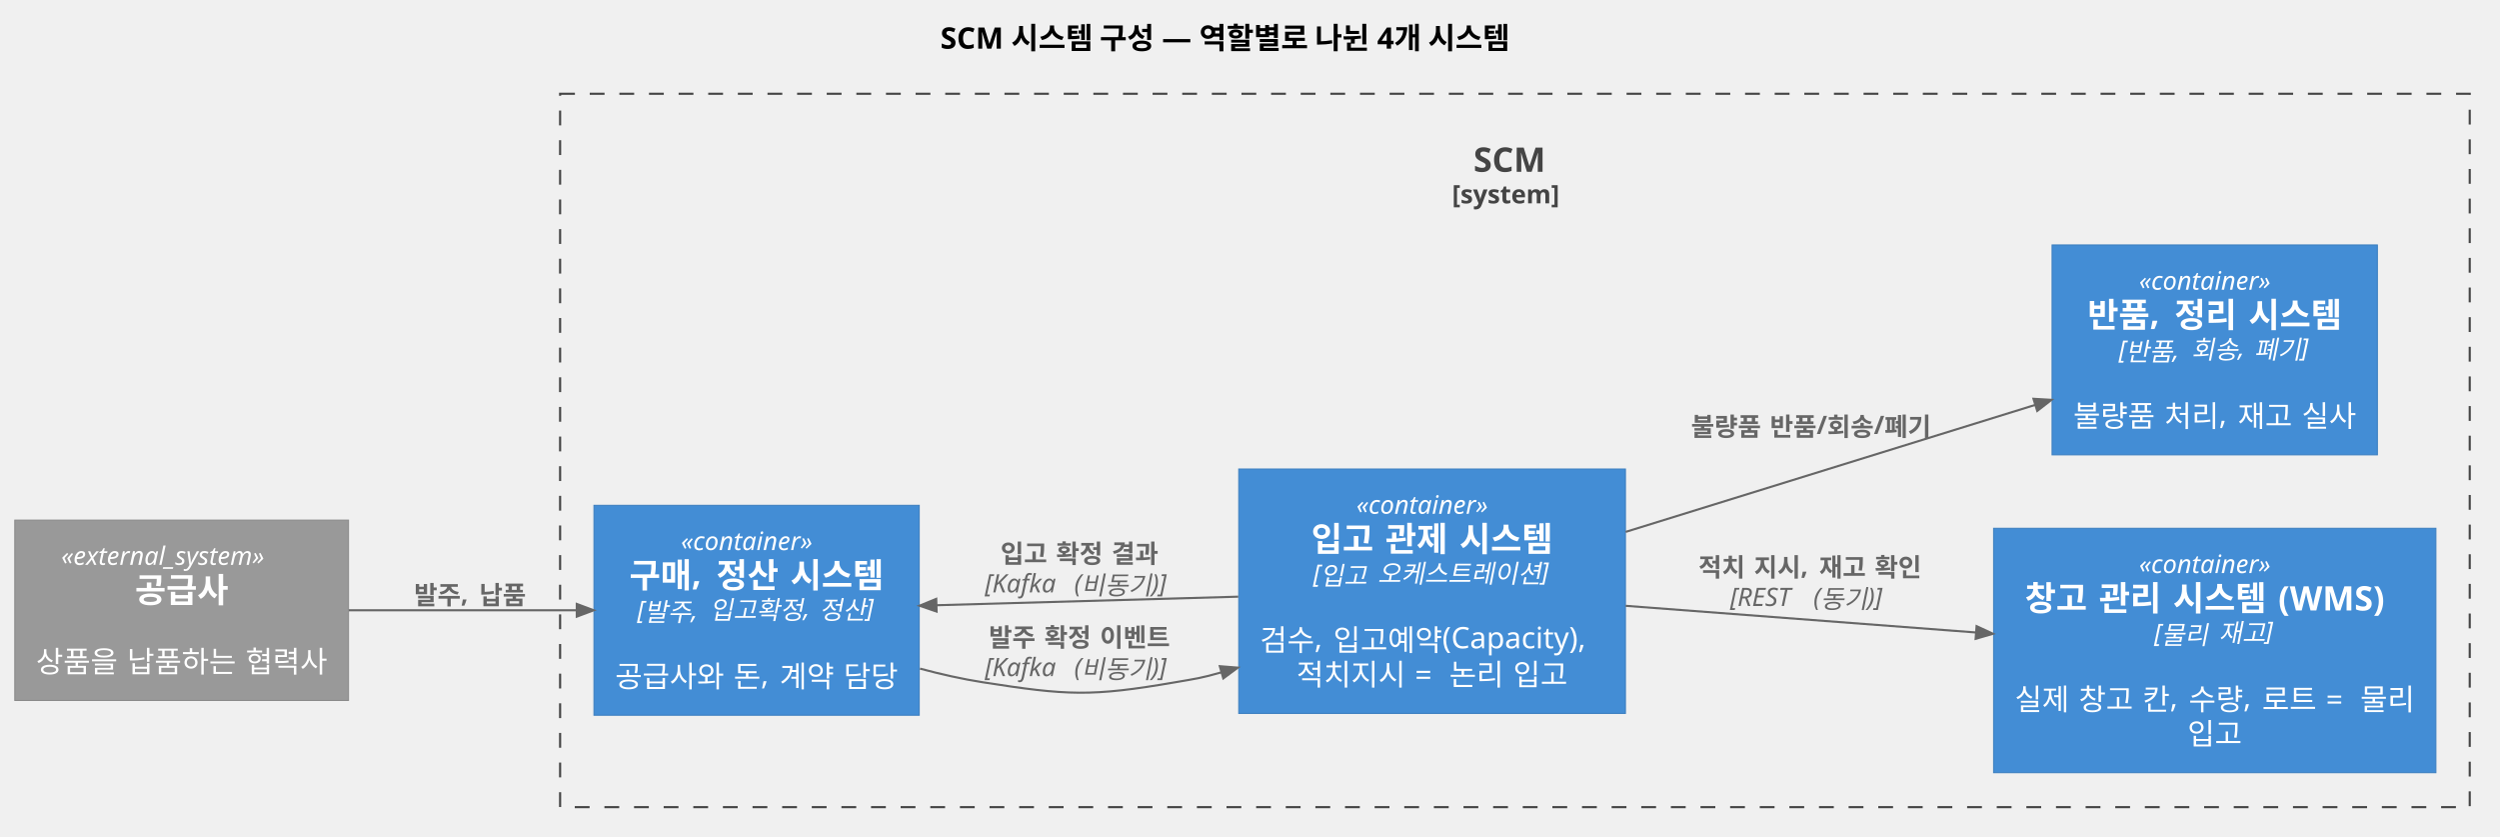
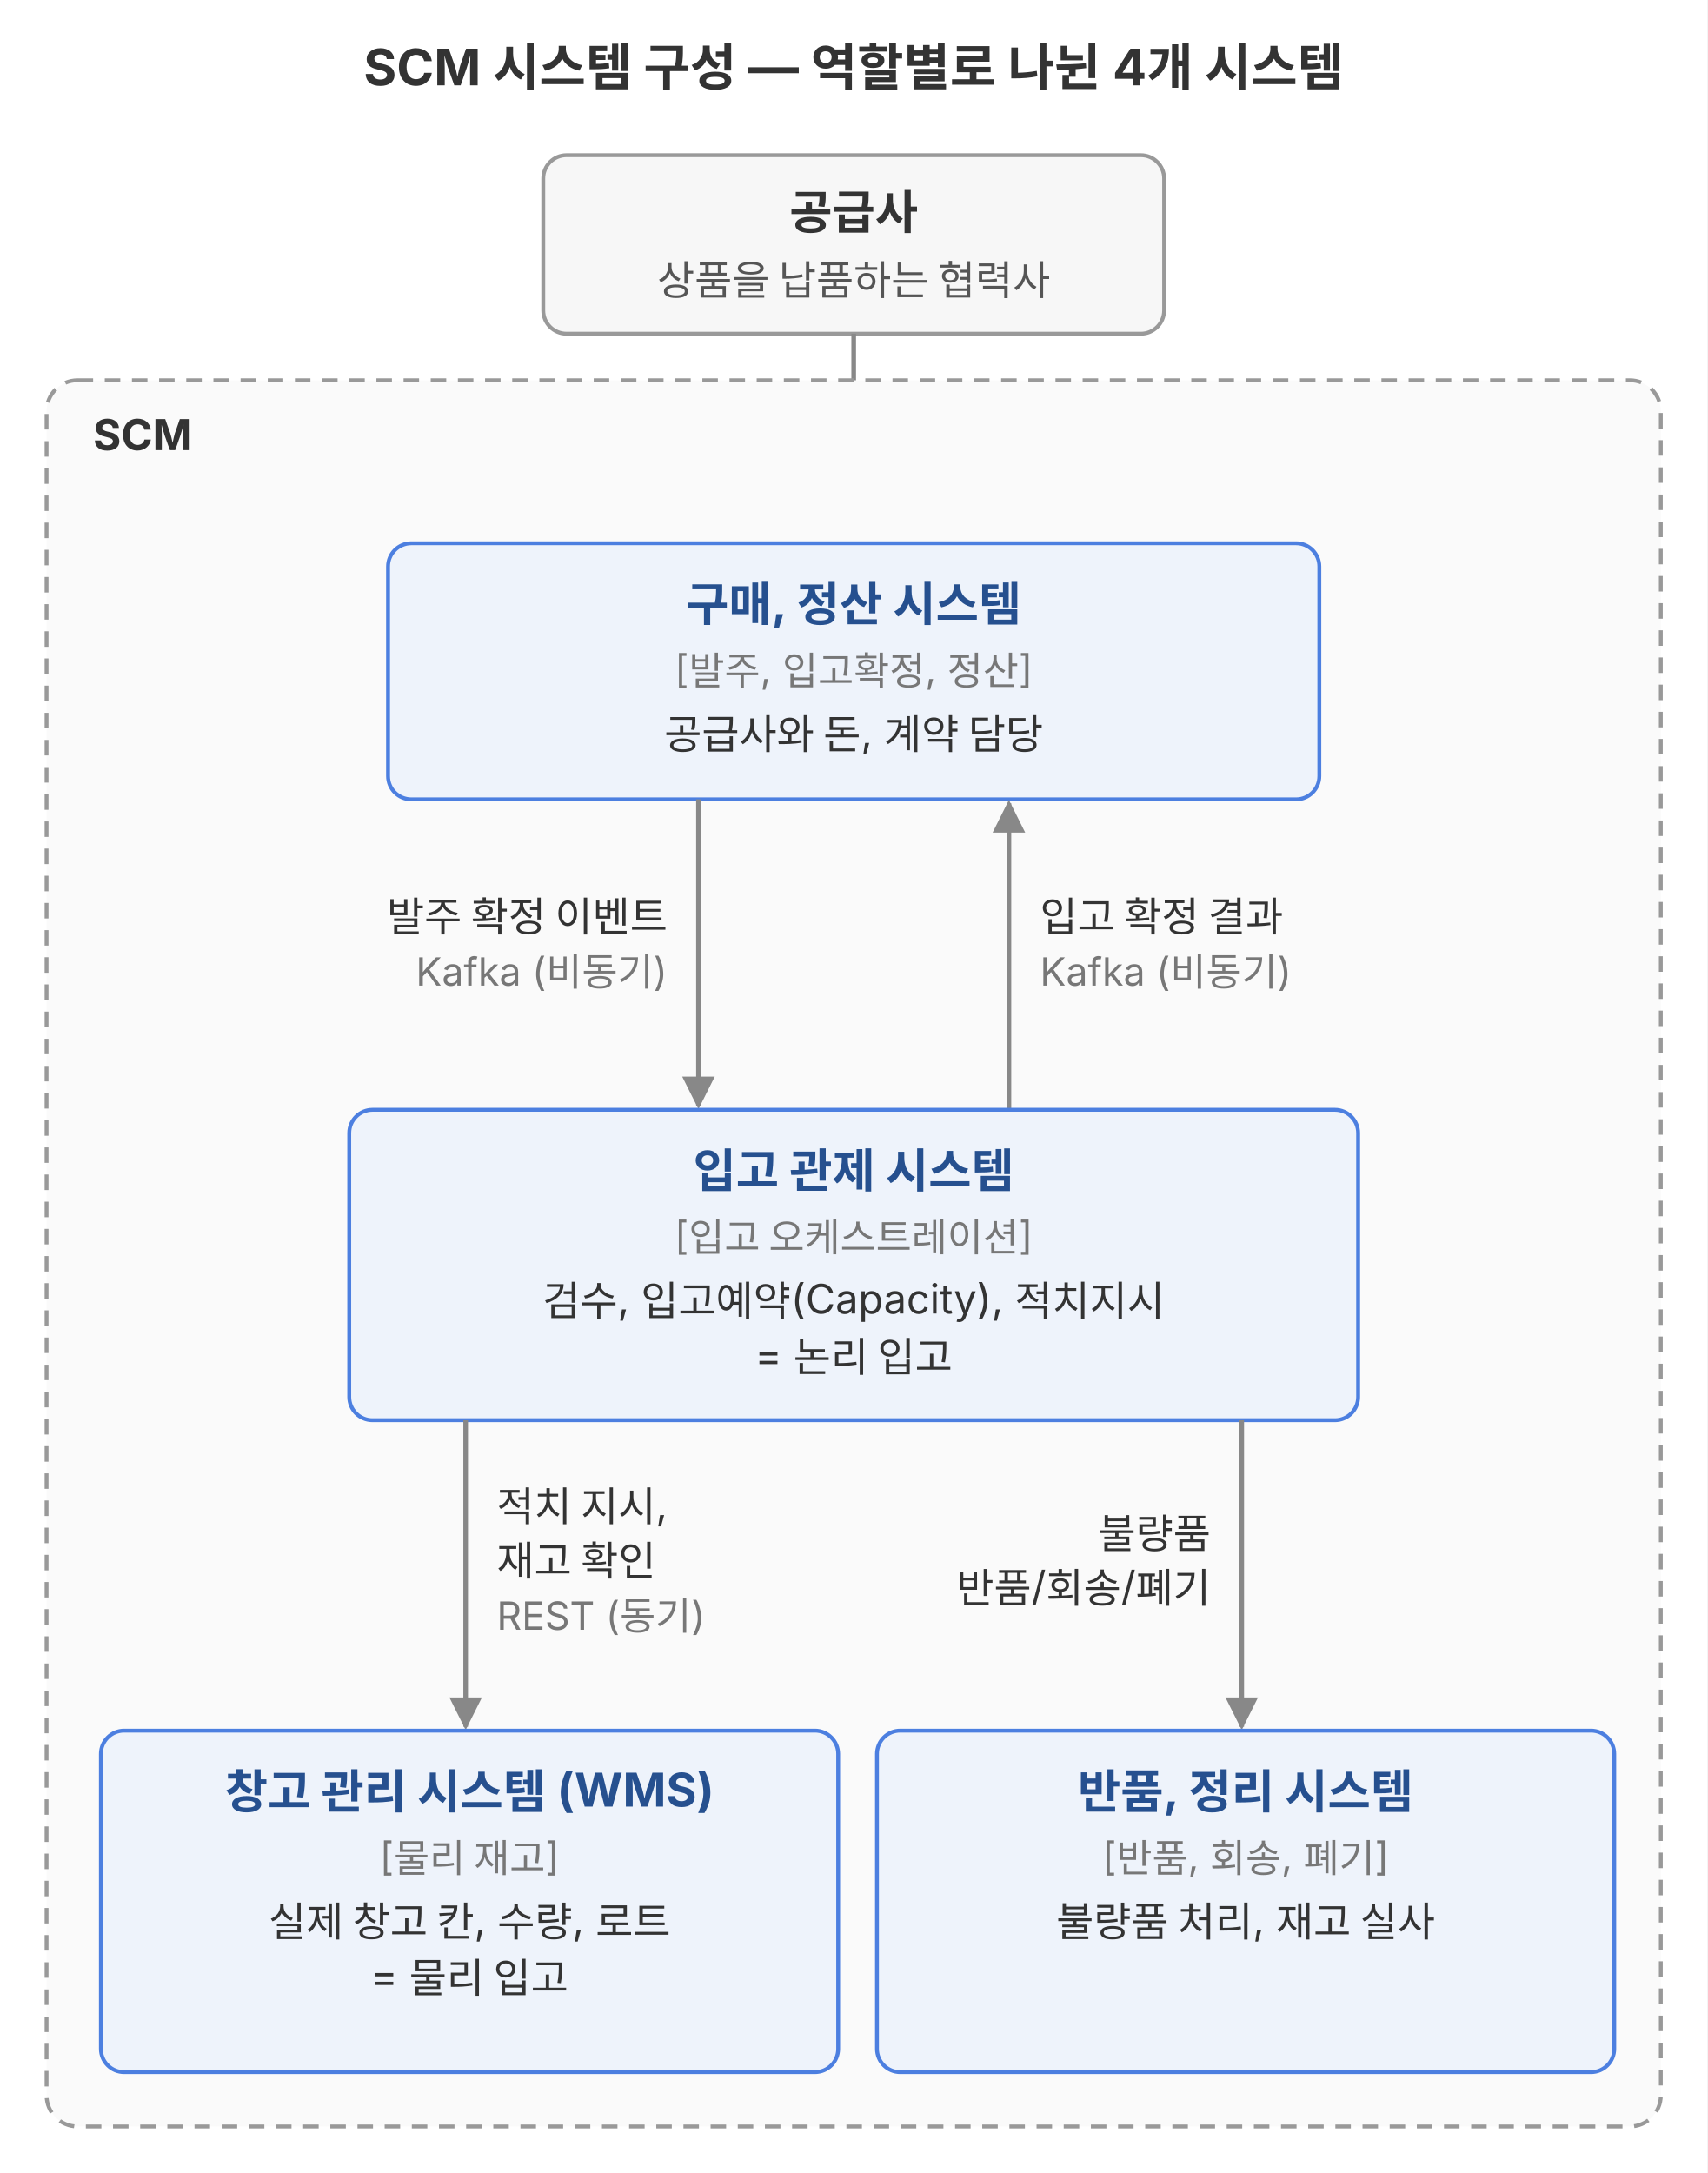
- <svg xmlns="http://www.w3.org/2000/svg" version="1.1" data-diagram-type="DESCRIPTION" style="width:1181px;height:395px;background:#FFFFFF;" width="1181px" height="395px" viewBox="0 0 1181 395" zoomAndPan="magnify" preserveAspectRatio="none" contentStyleType="text/css">
-   <defs />
-   <g font-family="sans-serif" lengthAdjust="spacing">
-     <g class="title" data-source-line="2508">
-       <text x="444.411" y="22.995" fill="#000" font-size="14" textLength="285.348" font-weight="700">SCM 시스템 구성 — 역할별로 나뉜 4개 시스템</text>
-     </g>
-     <g class="cluster" data-qualified-name="scm" id="ent0002" data-source-line="1691">
-       <rect x="264.7" y="44.297" width="902.47" height="337" fill="none" style="stroke:#444;stroke-width:1;stroke-dasharray:7,7;" />
-       <text x="696.341" y="81.148" fill="#444" font-size="16" textLength="39.188" font-weight="700">SCM</text>
-       <text x="686.207" y="96.061" fill="#444" font-size="12" textLength="59.455" font-weight="700">[system]</text>
-     </g>
-     <g class="entity" data-qualified-name="scm.escm" id="ent0003" data-source-line="2472">
-       <rect x="280.7" y="238.717" width="153.72" height="99.156" fill="#438DD5" style="stroke:#3C7FC0;stroke-width:0.5;" />
-       <text x="321.789" y="259.856" fill="#FFF" font-size="12" textLength="71.543" font-style="italic">«container»</text>
-       <text x="297.431" y="277.537" fill="#FFF" font-size="16" textLength="35.518" font-weight="700">구매,</text>
-       <text x="332.949" y="277.537" fill="#FFF" font-size="16" font-weight="700"> </text>
-       <text x="338.519" y="277.537" fill="#FFF" font-size="16" textLength="29.44" font-weight="700">정산</text>
-       <text x="367.959" y="277.537" fill="#FFF" font-size="16" font-weight="700"> </text>
-       <text x="373.53" y="277.537" fill="#FFF" font-size="16" textLength="44.16" font-weight="700">시스템</text>
-       <text x="301.089" y="292.449" fill="#FFF" font-size="12" textLength="30.576" font-style="italic">[발주,</text>
-       <text x="331.666" y="292.449" fill="#FFF" font-size="12" font-style="italic"> </text>
-       <text x="335.48" y="292.449" fill="#FFF" font-size="12" textLength="47.975" font-style="italic">입고확정,</text>
-       <text x="383.455" y="292.449" fill="#FFF" font-size="12" font-style="italic"> </text>
-       <text x="387.269" y="292.449" fill="#FFF" font-size="12" textLength="26.762" font-style="italic">정산]</text>
-       <text x="355.335" y="308.274" fill="#FFF" font-size="14"> </text>
-       <text x="290.7" y="324.571" fill="#FFF" font-size="14" textLength="51.52">공급사와</text>
-       <text x="342.22" y="324.571" fill="#FFF" font-size="14"> </text>
-       <text x="346.67" y="324.571" fill="#FFF" font-size="14" textLength="17.33">돈,</text>
-       <text x="364" y="324.571" fill="#FFF" font-size="14"> </text>
-       <text x="368.45" y="324.571" fill="#FFF" font-size="14" textLength="25.76">계약</text>
-       <text x="394.21" y="324.571" fill="#FFF" font-size="14"> </text>
-       <text x="398.66" y="324.571" fill="#FFF" font-size="14" textLength="25.76">담당</text>
-     </g>
-     <g class="entity" data-qualified-name="scm.inbound" id="ent0004" data-source-line="2472">
-       <rect x="585.42" y="221.567" width="182.736" height="115.453" fill="#438DD5" style="stroke:#3C7FC0;stroke-width:0.5;" />
-       <text x="641.016" y="242.706" fill="#FFF" font-size="12" textLength="71.543" font-style="italic">«container»</text>
-       <text x="619.697" y="260.387" fill="#FFF" font-size="16" textLength="29.44" font-weight="700">입고</text>
-       <text x="649.137" y="260.387" fill="#FFF" font-size="16" font-weight="700"> </text>
-       <text x="654.708" y="260.387" fill="#FFF" font-size="16" textLength="29.44" font-weight="700">관제</text>
-       <text x="684.148" y="260.387" fill="#FFF" font-size="16" font-weight="700"> </text>
-       <text x="689.718" y="260.387" fill="#FFF" font-size="16" textLength="44.16" font-weight="700">시스템</text>
-       <text x="620.519" y="275.299" fill="#FFF" font-size="12" textLength="26.762" font-style="italic">[입고</text>
-       <text x="647.28" y="275.299" fill="#FFF" font-size="12" font-style="italic"> </text>
-       <text x="651.095" y="275.299" fill="#FFF" font-size="12" textLength="81.962" font-style="italic">오케스트레이션]</text>
-       <text x="674.563" y="291.124" fill="#FFF" font-size="14"> </text>
-       <text x="595.42" y="307.421" fill="#FFF" font-size="14" textLength="30.21">검수,</text>
-       <text x="625.63" y="307.421" fill="#FFF" font-size="14"> </text>
-       <text x="630.08" y="307.421" fill="#FFF" font-size="14" textLength="128.075">입고예약(Capacity),</text>
-       <text x="612.728" y="323.718" fill="#FFF" font-size="14" textLength="51.52">적치지시</text>
-       <text x="664.247" y="323.718" fill="#FFF" font-size="14"> </text>
-       <text x="668.698" y="323.718" fill="#FFF" font-size="14">=</text>
-       <text x="680.428" y="323.718" fill="#FFF" font-size="14"> </text>
-       <text x="684.878" y="323.718" fill="#FFF" font-size="14" textLength="25.76">논리</text>
-       <text x="710.638" y="323.718" fill="#FFF" font-size="14"> </text>
-       <text x="715.088" y="323.718" fill="#FFF" font-size="14" textLength="25.76">입고</text>
-     </g>
-     <g class="entity" data-qualified-name="scm.wms" id="ent0005" data-source-line="2472">
-       <rect x="942.16" y="249.567" width="209.011" height="115.453" fill="#438DD5" style="stroke:#3C7FC0;stroke-width:0.5;" />
-       <text x="1010.894" y="270.706" fill="#FFF" font-size="12" textLength="71.543" font-style="italic">«container»</text>
-       <text x="956.931" y="288.387" fill="#FFF" font-size="16" textLength="29.44" font-weight="700">창고</text>
-       <text x="986.371" y="288.387" fill="#FFF" font-size="16" font-weight="700"> </text>
-       <text x="991.941" y="288.387" fill="#FFF" font-size="16" textLength="29.44" font-weight="700">관리</text>
-       <text x="1021.381" y="288.387" fill="#FFF" font-size="16" font-weight="700"> </text>
-       <text x="1026.952" y="288.387" fill="#FFF" font-size="16" textLength="44.16" font-weight="700">시스템</text>
-       <text x="1071.112" y="288.387" fill="#FFF" font-size="16" font-weight="700"> </text>
-       <text x="1076.682" y="288.387" fill="#FFF" font-size="16" textLength="59.719" font-weight="700">(WMS)</text>
-       <text x="1017.997" y="303.299" fill="#FFF" font-size="12" textLength="26.762" font-style="italic">[물리</text>
-       <text x="1044.758" y="303.299" fill="#FFF" font-size="12" font-style="italic"> </text>
-       <text x="1048.573" y="303.299" fill="#FFF" font-size="12" textLength="26.762" font-style="italic">재고]</text>
-       <text x="1044.441" y="319.124" fill="#FFF" font-size="14"> </text>
-       <text x="952.16" y="335.421" fill="#FFF" font-size="14" textLength="25.76">실제</text>
-       <text x="977.92" y="335.421" fill="#FFF" font-size="14"> </text>
-       <text x="982.37" y="335.421" fill="#FFF" font-size="14" textLength="25.76">창고</text>
-       <text x="1008.13" y="335.421" fill="#FFF" font-size="14"> </text>
-       <text x="1012.58" y="335.421" fill="#FFF" font-size="14" textLength="17.33">칸,</text>
-       <text x="1029.91" y="335.421" fill="#FFF" font-size="14"> </text>
-       <text x="1034.361" y="335.421" fill="#FFF" font-size="14" textLength="30.21">수량,</text>
-       <text x="1064.571" y="335.421" fill="#FFF" font-size="14"> </text>
-       <text x="1069.021" y="335.421" fill="#FFF" font-size="14" textLength="25.76">로트</text>
-       <text x="1094.781" y="335.421" fill="#FFF" font-size="14"> </text>
-       <text x="1099.231" y="335.421" fill="#FFF" font-size="14">=</text>
-       <text x="1110.961" y="335.421" fill="#FFF" font-size="14"> </text>
-       <text x="1115.412" y="335.421" fill="#FFF" font-size="14" textLength="25.76">물리</text>
-       <text x="1033.786" y="351.718" fill="#FFF" font-size="14" textLength="25.76">입고</text>
-     </g>
-     <g class="entity" data-qualified-name="scm.rms" id="ent0006" data-source-line="2472">
-       <rect x="969.8" y="115.717" width="153.72" height="99.156" fill="#438DD5" style="stroke:#3C7FC0;stroke-width:0.5;" />
-       <text x="1010.889" y="136.856" fill="#FFF" font-size="12" textLength="71.543" font-style="italic">«container»</text>
-       <text x="986.531" y="154.537" fill="#FFF" font-size="16" textLength="35.518" font-weight="700">반품,</text>
-       <text x="1022.049" y="154.537" fill="#FFF" font-size="16" font-weight="700"> </text>
-       <text x="1027.619" y="154.537" fill="#FFF" font-size="16" textLength="29.44" font-weight="700">정리</text>
-       <text x="1057.059" y="154.537" fill="#FFF" font-size="16" font-weight="700"> </text>
-       <text x="1062.63" y="154.537" fill="#FFF" font-size="16" textLength="44.16" font-weight="700">시스템</text>
-       <text x="1001.229" y="169.449" fill="#FFF" font-size="12" textLength="30.576" font-style="italic">[반품,</text>
-       <text x="1031.806" y="169.449" fill="#FFF" font-size="12" font-style="italic"> </text>
-       <text x="1035.62" y="169.449" fill="#FFF" font-size="12" textLength="25.895" font-style="italic">회송,</text>
-       <text x="1061.515" y="169.449" fill="#FFF" font-size="12" font-style="italic"> </text>
-       <text x="1065.329" y="169.449" fill="#FFF" font-size="12" textLength="26.762" font-style="italic">폐기]</text>
-       <text x="1044.435" y="185.274" fill="#FFF" font-size="14"> </text>
-       <text x="979.8" y="201.571" fill="#FFF" font-size="14" textLength="38.64">불량품</text>
-       <text x="1018.44" y="201.571" fill="#FFF" font-size="14"> </text>
-       <text x="1022.89" y="201.571" fill="#FFF" font-size="14" textLength="30.21">처리,</text>
-       <text x="1053.1" y="201.571" fill="#FFF" font-size="14"> </text>
-       <text x="1057.55" y="201.571" fill="#FFF" font-size="14" textLength="25.76">재고</text>
-       <text x="1083.31" y="201.571" fill="#FFF" font-size="14"> </text>
-       <text x="1087.76" y="201.571" fill="#FFF" font-size="14" textLength="25.76">실사</text>
-     </g>
-     <g class="entity" data-qualified-name="supplier" id="ent0001" data-source-line="2368">
-       <rect x="7" y="245.707" width="157.7" height="85.188" fill="#999" style="stroke:#8A8A8A;stroke-width:0.5;" />
-       <text x="28.917" y="266.846" fill="#FFF" font-size="12" textLength="113.865" font-style="italic">«external_system»</text>
-       <text x="63.77" y="284.527" fill="#FFF" font-size="16" textLength="44.16" font-weight="700">공급사</text>
-       <text x="83.625" y="301.296" fill="#FFF" font-size="14"> </text>
-       <text x="17" y="317.593" fill="#FFF" font-size="14" textLength="38.64">상품을</text>
-       <text x="55.64" y="317.593" fill="#FFF" font-size="14"> </text>
-       <text x="60.09" y="317.593" fill="#FFF" font-size="14" textLength="51.52">납품하는</text>
-       <text x="111.61" y="317.593" fill="#FFF" font-size="14"> </text>
-       <text x="116.06" y="317.593" fill="#FFF" font-size="14" textLength="38.64">협력사</text>
-     </g>
-     <g class="link" data-entity-1="ent0001" data-entity-2="ent0003" id="lnk7" data-source-line="1804" data-link-type="dependency">
-       <path d="M164.86,288.297 C201.27,288.297 236.44,288.297 272.58,288.297" style="stroke:#666;stroke-width:1;" fill="none" id="supplier-to-escm" />
-       <polygon points="280.58,288.297,272.58,285.297,272.58,291.297,280.58,288.297" fill="#666" style="stroke:#666;stroke-width:1;stroke-linejoin:miter;stroke-miterlimit:10;" />
-       <text x="195.7" y="285.436" fill="#666" font-size="12" textLength="26.639" font-weight="700">발주,</text>
-       <text x="222.339" y="285.436" fill="#666" font-size="12" font-weight="700"> </text>
-       <text x="226.516" y="285.436" fill="#666" font-size="12" textLength="22.08" font-weight="700">납품</text>
-     </g>
-     <g class="link" data-entity-1="ent0003" data-entity-2="ent0004" id="lnk8" data-source-line="1804" data-link-type="dependency">
-       <path d="M434.78,315.857 C444.64,318.507 454.69,320.777 464.42,322.297 C504.38,328.557 515.57,329.197 555.42,322.297 C565.15,320.607 567.438,320.417 577.298,317.597" style="stroke:#666;stroke-width:1;" fill="none" id="escm-to-inbound" />
-       <polygon points="584.99,315.397,576.473,314.712,578.123,320.481,584.99,315.397" fill="#666" style="stroke:#666;stroke-width:1;stroke-linejoin:miter;stroke-miterlimit:10;" />
-       <text x="467.308" y="305.436" fill="#666" font-size="12" textLength="22.08" font-weight="700">발주</text>
-       <text x="489.388" y="305.436" fill="#666" font-size="12" font-weight="700"> </text>
-       <text x="493.566" y="305.436" fill="#666" font-size="12" textLength="22.08" font-weight="700">확정</text>
-       <text x="515.646" y="305.436" fill="#666" font-size="12" font-weight="700"> </text>
-       <text x="519.823" y="305.436" fill="#666" font-size="12" textLength="33.12" font-weight="700">이벤트</text>
-       <text x="465.42" y="319.404" fill="#666" font-size="12" textLength="38.432" font-style="italic">[Kafka</text>
-       <text x="503.852" y="319.404" fill="#666" font-size="12" font-style="italic"> </text>
-       <text x="507.666" y="319.404" fill="#666" font-size="12" textLength="47.165" font-style="italic">(비동기)]</text>
-     </g>
-     <g class="link" data-entity-1="ent0004" data-entity-2="ent0003" id="lnk9" data-source-line="1804" data-link-type="dependency">
-       <path d="M585.19,281.867 C537.56,283.217 487.817,284.631 442.537,285.911" style="stroke:#666;stroke-width:1;" fill="none" id="inbound-to-escm" />
-       <polygon points="434.54,286.137,442.622,288.91,442.452,282.912,434.54,286.137" fill="#666" style="stroke:#666;stroke-width:1;stroke-linejoin:miter;stroke-miterlimit:10;" />
-       <text x="472.828" y="265.866" fill="#666" font-size="12" textLength="22.08" font-weight="700">입고</text>
-       <text x="494.908" y="265.866" fill="#666" font-size="12" font-weight="700"> </text>
-       <text x="499.086" y="265.866" fill="#666" font-size="12" textLength="22.08" font-weight="700">확정</text>
-       <text x="521.166" y="265.866" fill="#666" font-size="12" font-weight="700"> </text>
-       <text x="525.343" y="265.866" fill="#666" font-size="12" textLength="22.08" font-weight="700">결과</text>
-       <text x="465.42" y="279.834" fill="#666" font-size="12" textLength="38.432" font-style="italic">[Kafka</text>
-       <text x="503.852" y="279.834" fill="#666" font-size="12" font-style="italic"> </text>
-       <text x="507.666" y="279.834" fill="#666" font-size="12" textLength="47.165" font-style="italic">(비동기)]</text>
-     </g>
-     <g class="link" data-entity-1="ent0004" data-entity-2="ent0005" id="lnk10" data-source-line="1804" data-link-type="dependency">
-       <path d="M768.25,286.187 C820.8,290.177 879.233,294.63 933.893,298.79" style="stroke:#666;stroke-width:1;" fill="none" id="inbound-to-wms" />
-       <polygon points="941.87,299.397,934.121,295.798,933.665,301.781,941.87,299.397" fill="#666" style="stroke:#666;stroke-width:1;stroke-linejoin:miter;stroke-miterlimit:10;" />
-       <text x="802.66" y="272.296" fill="#666" font-size="12" textLength="22.08" font-weight="700">적치</text>
-       <text x="824.74" y="272.296" fill="#666" font-size="12" font-weight="700"> </text>
-       <text x="828.918" y="272.296" fill="#666" font-size="12" textLength="26.639" font-weight="700">지시,</text>
-       <text x="855.557" y="272.296" fill="#666" font-size="12" font-weight="700"> </text>
-       <text x="859.734" y="272.296" fill="#666" font-size="12" textLength="22.08" font-weight="700">재고</text>
-       <text x="881.815" y="272.296" fill="#666" font-size="12" font-weight="700"> </text>
-       <text x="885.992" y="272.296" fill="#666" font-size="12" textLength="22.08" font-weight="700">확인</text>
-       <text x="817.622" y="286.264" fill="#666" font-size="12" textLength="35.549" font-style="italic">[REST</text>
-       <text x="853.171" y="286.264" fill="#666" font-size="12" font-style="italic"> </text>
-       <text x="856.985" y="286.264" fill="#666" font-size="12" textLength="36.125" font-style="italic">(동기)]</text>
-     </g>
-     <g class="link" data-entity-1="ent0004" data-entity-2="ent0006" id="lnk11" data-source-line="1804" data-link-type="dependency">
-       <path d="M768.25,251.267 C830.05,232.107 903.389,209.385 961.889,191.255" style="stroke:#666;stroke-width:1;" fill="none" id="inbound-to-rms" />
-       <polygon points="969.53,188.887,961,188.39,962.777,194.121,969.53,188.887" fill="#666" style="stroke:#666;stroke-width:1;stroke-linejoin:miter;stroke-miterlimit:10;" />
-       <text x="799.16" y="205.876" fill="#666" font-size="12" textLength="33.12" font-weight="700">불량품</text>
-       <text x="832.28" y="205.876" fill="#666" font-size="12" font-weight="700"> </text>
-       <text x="836.458" y="205.876" fill="#666" font-size="12" textLength="75.006" font-weight="700">반품/회송/폐기</text>
-     </g>
-   </g>
+ <svg xmlns="http://www.w3.org/2000/svg" width="440" height="560" viewBox="0 0 440 560" font-family="-apple-system, 'Segoe UI', 'Noto Sans KR', sans-serif">
+   <defs>
+     <marker id="ah" viewBox="0 0 10 10" refX="9" refY="5" markerWidth="7" markerHeight="7" orient="auto-start-reverse">
+       <path d="M0,0 L10,5 L0,10 z" fill="#888" />
+     </marker>
+   </defs>
+   <rect x="0" y="0" width="440" height="560" fill="#FFFFFF" />
+   <text x="220.0" y="22" font-size="13" fill="#333" text-anchor="middle" font-weight="bold">SCM 시스템 구성 — 역할별로 나뉜 4개 시스템</text>
+   <rect x="140" y="40" width="160" height="46" rx="6" fill="#F7F7F7" stroke="#999999" />
+   <text x="220" y="59" font-size="12" fill="#333" text-anchor="middle" font-weight="bold">공급사</text>
+   <text x="220" y="76" font-size="10.5" fill="#555" text-anchor="middle">상품을 납품하는 협력사</text>
+   <line x1="220" y1="86" x2="220" y2="139" stroke="#888" stroke-width="1.2" marker-end="url(#ah)" />
+   <text x="228" y="112" font-size="10.5" fill="#333" text-anchor="start">발주, 납품</text>
+   <rect x="12" y="98" width="416" height="450" rx="8" fill="#FAFAFA" stroke="#999999" stroke-dasharray="4 3" />
+   <text x="24" y="116" font-size="11" fill="#333" text-anchor="start" font-weight="bold">SCM</text>
+   <rect x="100" y="140" width="240" height="66" rx="6" fill="#EEF3FB" stroke="#4C7FE0" />
+   <text x="220.0" y="160" font-size="12" fill="#26508F" text-anchor="middle" font-weight="bold">구매, 정산 시스템</text>
+   <text x="220.0" y="176" font-size="10" fill="#777" text-anchor="middle">[발주, 입고확정, 정산]</text>
+   <text x="220.0" y="193" font-size="10.5" fill="#333" text-anchor="middle">공급사와 돈, 계약 담당</text>
+   <line x1="180" y1="206" x2="180" y2="285" stroke="#888" stroke-width="1.2" marker-end="url(#ah)" />
+   <text x="172" y="240" font-size="10.5" fill="#333" text-anchor="end">발주 확정 이벤트</text>
+   <text x="172" y="254" font-size="10" fill="#777" text-anchor="end">Kafka (비동기)</text>
+   <line x1="260" y1="286" x2="260" y2="207" stroke="#888" stroke-width="1.2" marker-end="url(#ah)" />
+   <text x="268" y="240" font-size="10.5" fill="#333" text-anchor="start">입고 확정 결과</text>
+   <text x="268" y="254" font-size="10" fill="#777" text-anchor="start">Kafka (비동기)</text>
+   <rect x="90" y="286" width="260" height="80" rx="6" fill="#EEF3FB" stroke="#4C7FE0" />
+   <text x="220.0" y="306" font-size="12" fill="#26508F" text-anchor="middle" font-weight="bold">입고 관제 시스템</text>
+   <text x="220.0" y="322" font-size="10" fill="#777" text-anchor="middle">[입고 오케스트레이션]</text>
+   <text x="220.0" y="339" font-size="10.5" fill="#333" text-anchor="middle">검수, 입고예약(Capacity), 적치지시</text>
+   <text x="220.0" y="353" font-size="10.5" fill="#333" text-anchor="middle">= 논리 입고</text>
+   <line x1="120" y1="366" x2="120" y2="445" stroke="#888" stroke-width="1.2" marker-end="url(#ah)" />
+   <text x="128" y="392" font-size="10.5" fill="#333" text-anchor="start">적치 지시,</text>
+   <text x="128" y="406" font-size="10.5" fill="#333" text-anchor="start">재고 확인</text>
+   <text x="128" y="420" font-size="10" fill="#777" text-anchor="start">REST (동기)</text>
+   <line x1="320" y1="366" x2="320" y2="445" stroke="#888" stroke-width="1.2" marker-end="url(#ah)" />
+   <text x="312" y="399" font-size="10.5" fill="#333" text-anchor="end">불량품</text>
+   <text x="312" y="413" font-size="10.5" fill="#333" text-anchor="end">반품/회송/폐기</text>
+   <rect x="26" y="446" width="190" height="88" rx="6" fill="#EEF3FB" stroke="#4C7FE0" />
+   <text x="121.0" y="466" font-size="12" fill="#26508F" text-anchor="middle" font-weight="bold">창고 관리 시스템 (WMS)</text>
+   <text x="121.0" y="482" font-size="10" fill="#777" text-anchor="middle">[물리 재고]</text>
+   <text x="121.0" y="499" font-size="10.5" fill="#333" text-anchor="middle">실제 창고 칸, 수량, 로트</text>
+   <text x="121.0" y="513" font-size="10.5" fill="#333" text-anchor="middle">= 물리 입고</text>
+   <rect x="226" y="446" width="190" height="88" rx="6" fill="#EEF3FB" stroke="#4C7FE0" />
+   <text x="321.0" y="466" font-size="12" fill="#26508F" text-anchor="middle" font-weight="bold">반품, 정리 시스템</text>
+   <text x="321.0" y="482" font-size="10" fill="#777" text-anchor="middle">[반품, 회송, 폐기]</text>
+   <text x="321.0" y="499" font-size="10.5" fill="#333" text-anchor="middle">불량품 처리, 재고 실사</text>
</svg>
